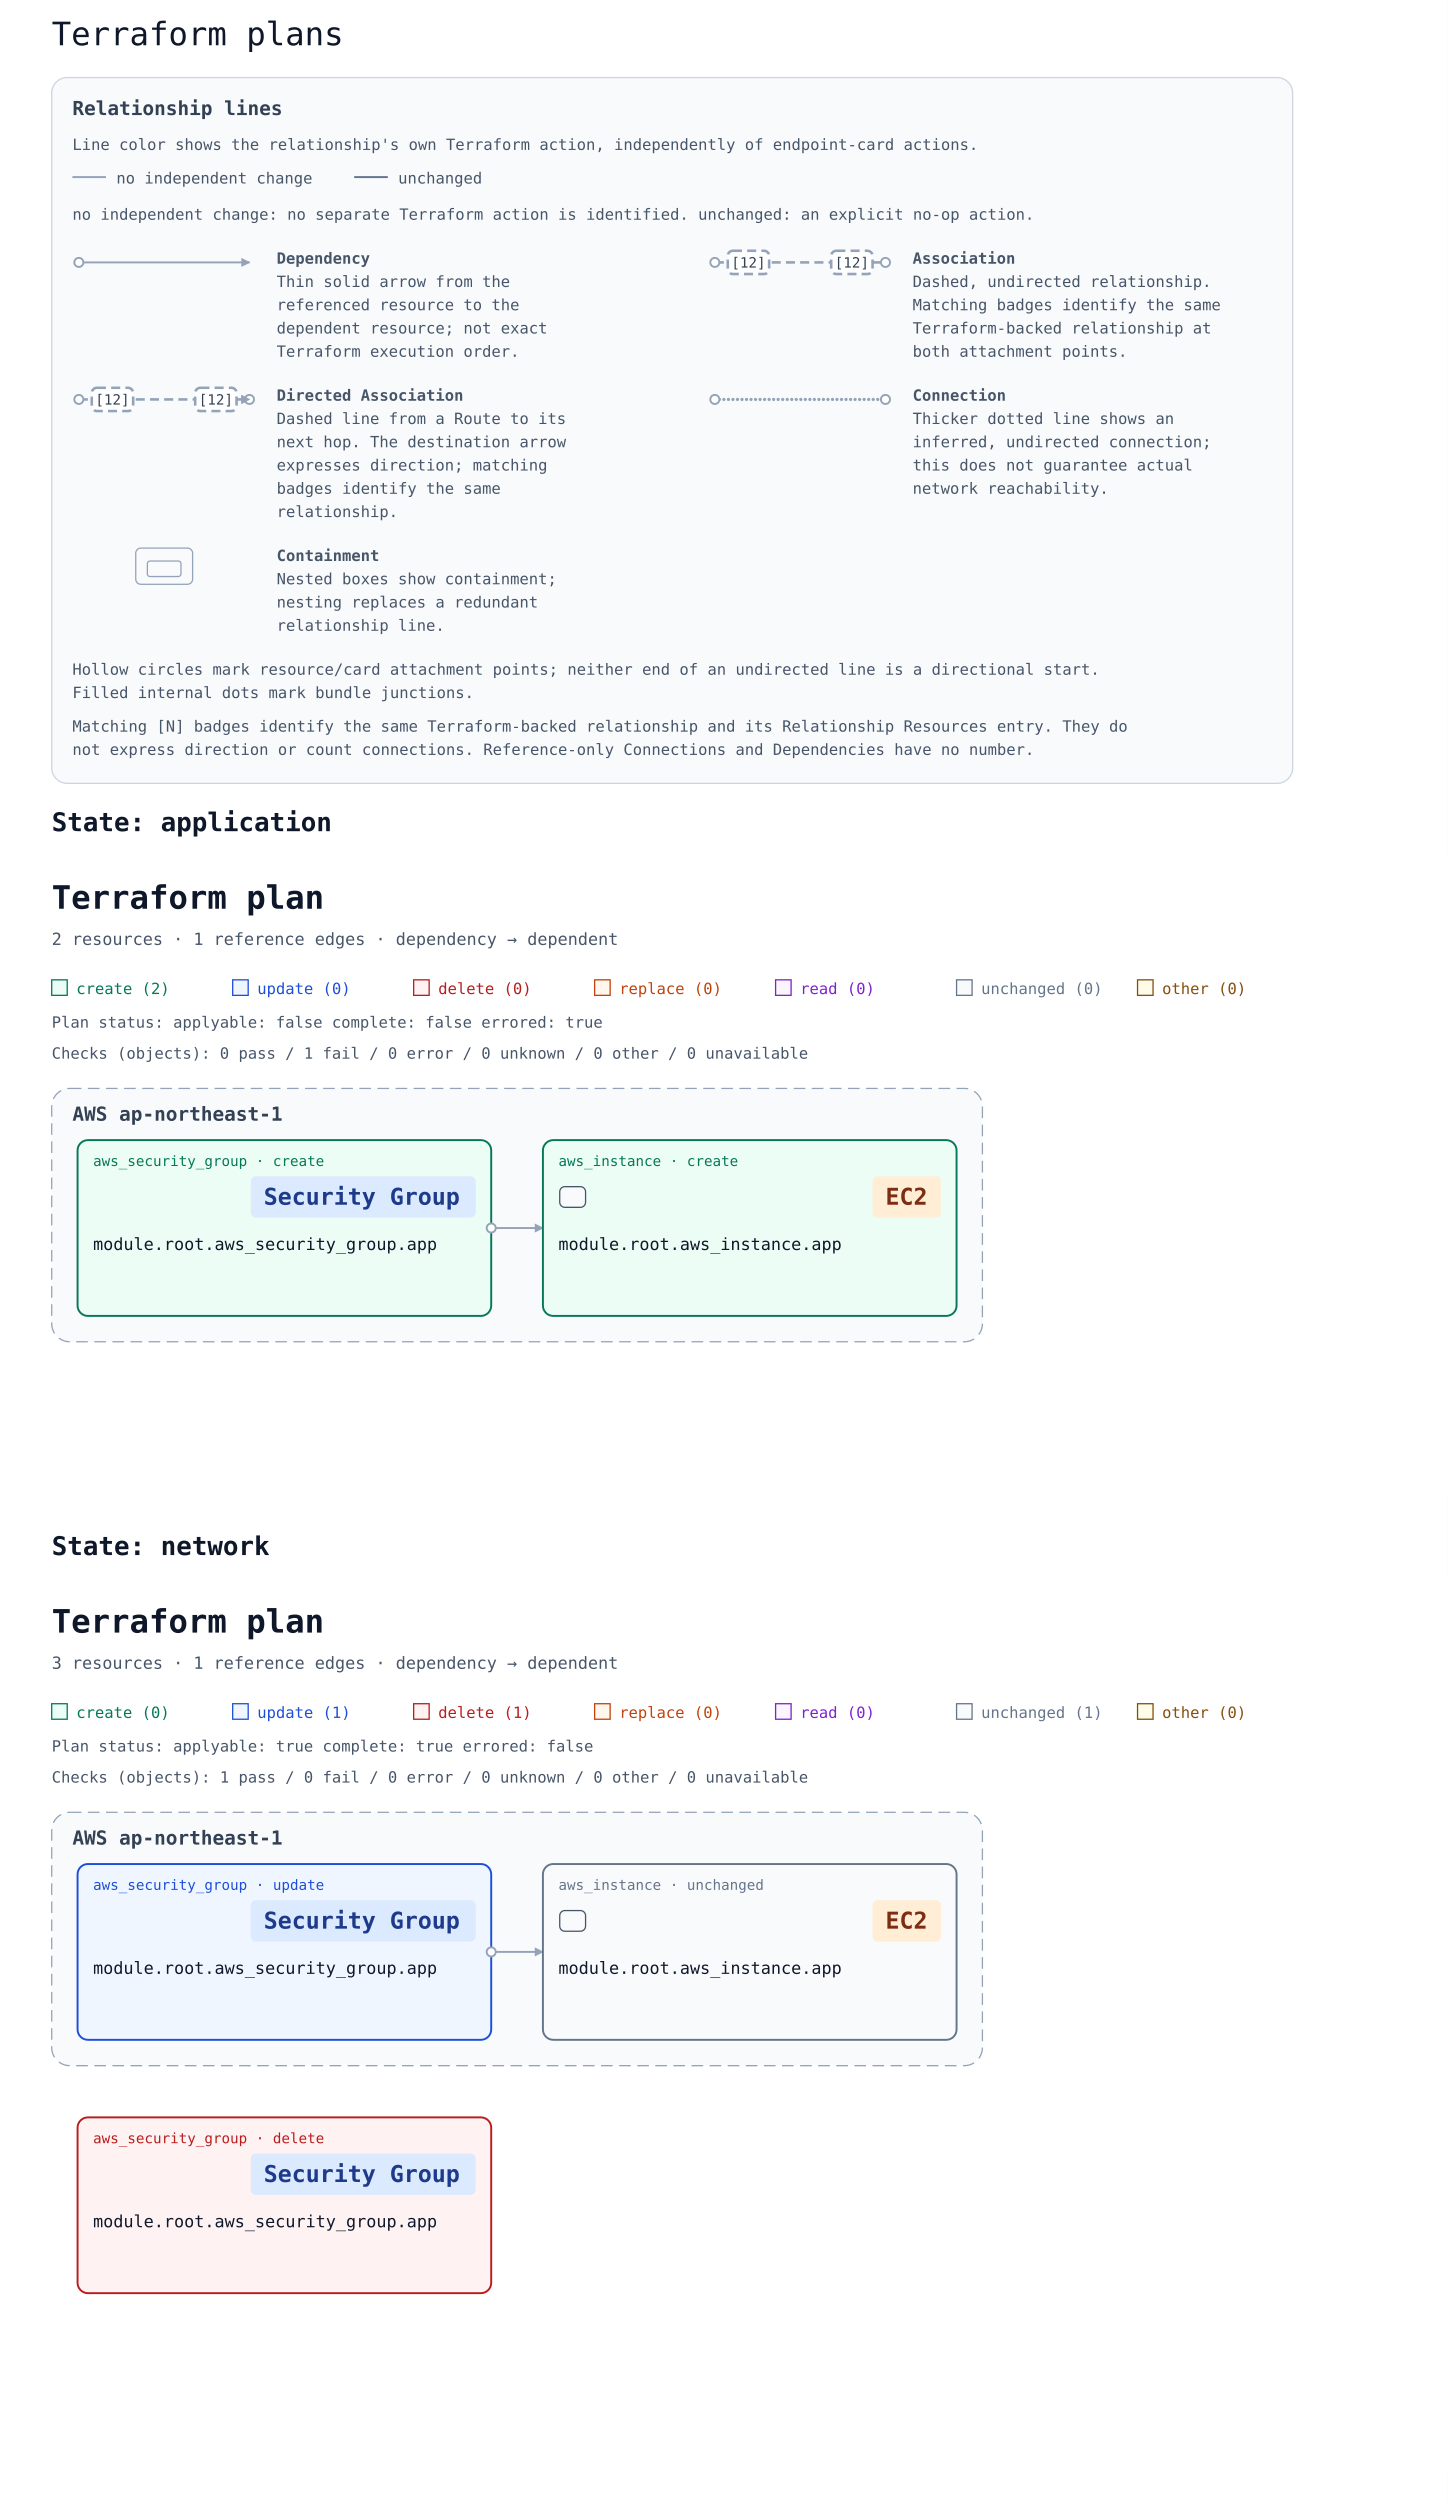
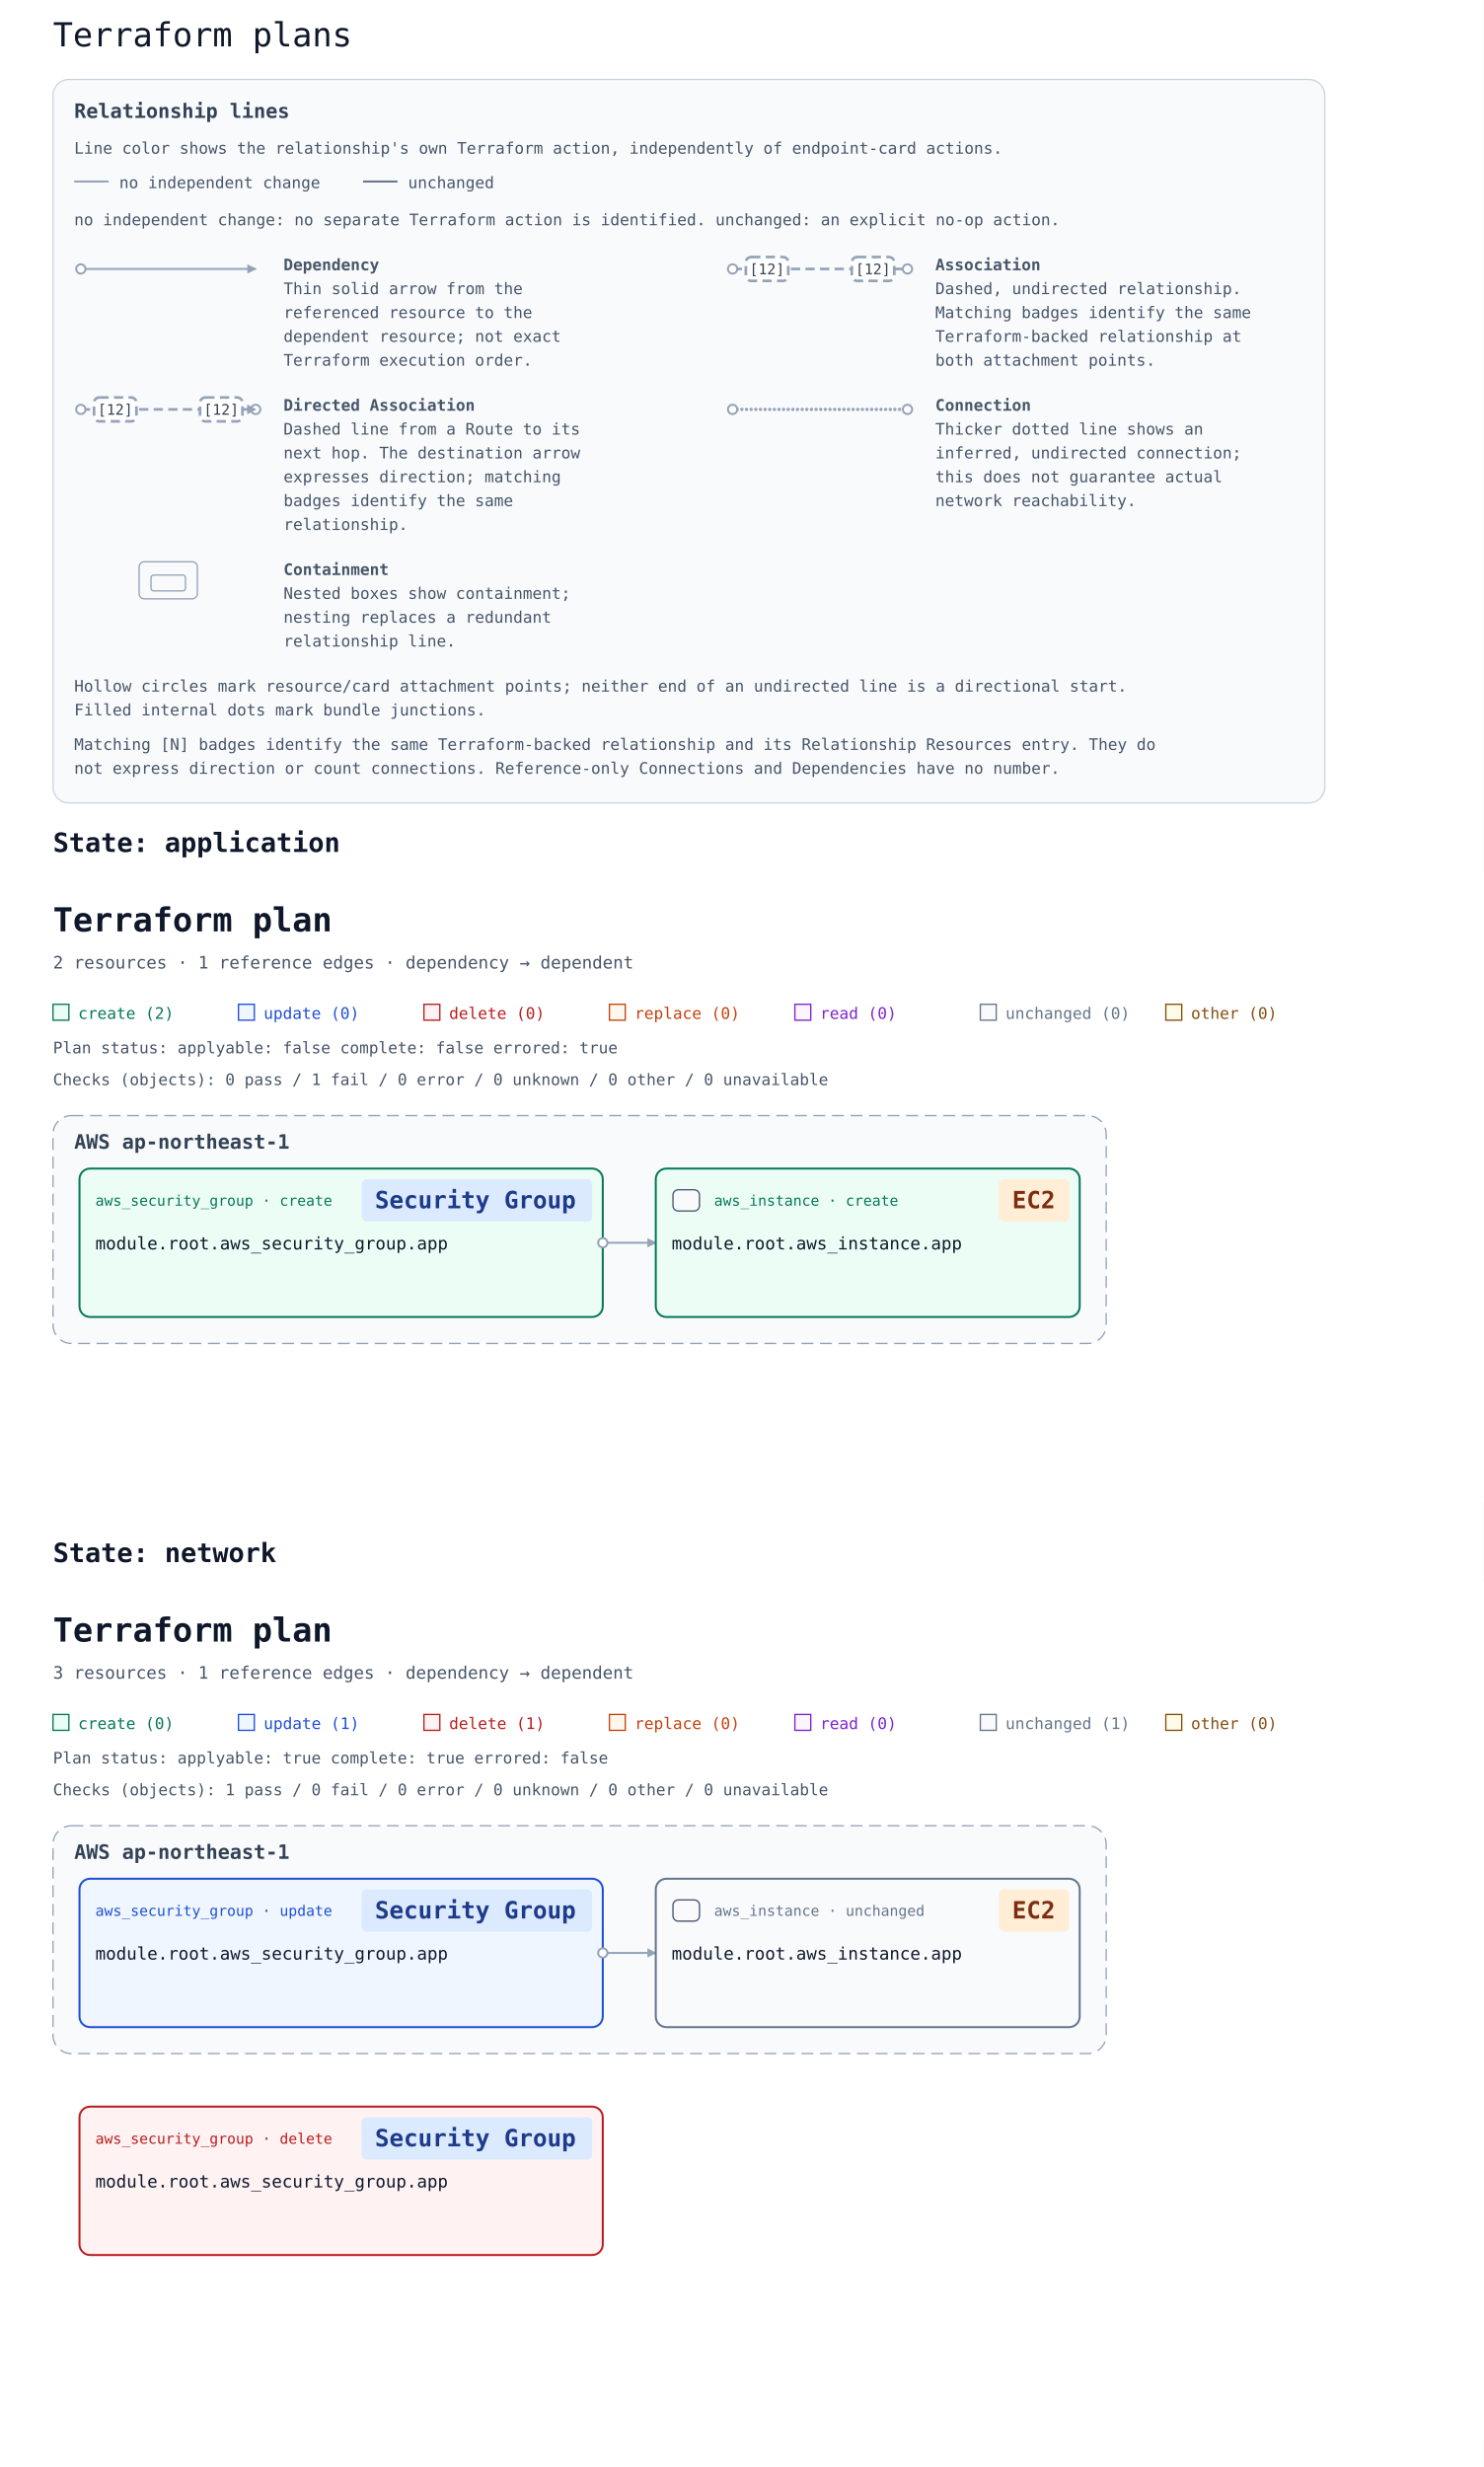
- <svg xmlns="http://www.w3.org/2000/svg" width="1120" height="1934" viewBox="0 0 1120 1934" font-family="ui-monospace, Consolas, monospace" role="img" aria-labelledby="multi-title multi-description">
+ <svg xmlns="http://www.w3.org/2000/svg" width="1120" height="1862" viewBox="0 0 1120 1862" font-family="ui-monospace, Consolas, monospace" role="img" aria-labelledby="multi-title multi-description">
  <rect width="100%" height="100%" fill="#ffffff" />
  <text x="40" y="35" font-family="ui-monospace, Consolas, monospace" font-size="25" fill="#0f172a">Terraform plans</text>
  <defs>
    <marker id="arrow" viewBox="0 0 10 10" refX="9" refY="5" markerWidth="7" markerHeight="7" markerUnits="userSpaceOnUse" orient="auto-start-reverse">
      <path d="M 0 0 L 10 5 L 0 10 z" fill="#94a3b8" />
    </marker>
  </defs>
  <g id="relationship-legend" font-size="12" fill="#475569" transform="translate(40 60)">
    <rect width="960" height="546" rx="12" fill="#f8fafc" stroke="#cbd5e1" />
    <text x="16" y="29" font-size="15" font-weight="700" fill="#334155">Relationship lines</text>
    <text x="16" y="56">Line color shows the relationship's own Terraform action, independently of endpoint-card actions.</text>
    <path data-legend-action="none" d="M 16 77 H 42" fill="none" stroke="#94a3b8" stroke-width="1.5" />
    <text x="50" y="82">no independent change</text>
    <path data-legend-action="unchanged" d="M 234 77 H 260" fill="none" stroke="#64748b" stroke-width="1.5" />
    <text x="268" y="82">unchanged</text>
    <text x="16" y="110">no independent change: no separate Terraform action is identified. unchanged: an explicit no-op action.</text>
    <g data-legend-entry="dependency" transform="translate(0 132)">
      <g data-legend-sample="dependency">
        <path data-legend-kind="dependency" data-directionality="directed" d="M 21 11 H 153" fill="none" stroke="#94a3b8" stroke-width="1.5" marker-end="url(#arrow)" />
        <circle data-legend-endpoint="source" cx="21" cy="11" r="3.5" fill="#ffffff" stroke="#94a3b8" stroke-width="1.5" />
      </g>
      <text x="174" y="12" font-weight="700">Dependency</text>
      <text x="174" y="30">Thin solid arrow from the</text>
      <text x="174" y="48">referenced resource to the</text>
      <text x="174" y="66">dependent resource; not exact</text>
      <text x="174" y="84">Terraform execution order.</text>
    </g>
    <g data-legend-entry="association" transform="translate(492 132)">
      <g data-legend-sample="association">
        <path data-legend-kind="association" data-directionality="undirected" d="M 21 11 H 153" fill="none" stroke="#94a3b8" stroke-width="2" stroke-dasharray="7 4" />
        <circle data-legend-endpoint="source" cx="21" cy="11" r="3.5" fill="#ffffff" stroke="#94a3b8" stroke-width="1.5" />
        <circle data-legend-endpoint="target" cx="153" cy="11" r="3.5" fill="#ffffff" stroke="#94a3b8" stroke-width="1.5" />
        <g data-legend-badge="source">
          <rect x="31" y="2" width="32" height="18" rx="4" fill="#ffffff" stroke="#94a3b8" stroke-width="2" stroke-dasharray="7 4" />
          <text x="47" y="15" text-anchor="middle" font-size="11" fill="#334155">[12]</text>
        </g>
        <g data-legend-badge="target">
          <rect x="111" y="2" width="32" height="18" rx="4" fill="#ffffff" stroke="#94a3b8" stroke-width="2" stroke-dasharray="7 4" />
          <text x="127" y="15" text-anchor="middle" font-size="11" fill="#334155">[12]</text>
        </g>
      </g>
      <text x="174" y="12" font-weight="700">Association</text>
      <text x="174" y="30">Dashed, undirected relationship.</text>
      <text x="174" y="48">Matching badges identify the same</text>
      <text x="174" y="66">Terraform-backed relationship at</text>
      <text x="174" y="84">both attachment points.</text>
    </g>
    <g data-legend-entry="directed-association" transform="translate(0 238)">
      <g data-legend-sample="directed-association">
        <path data-legend-kind="directed-association" data-directionality="directed" d="M 21 11 H 153" fill="none" stroke="#94a3b8" stroke-width="2" stroke-dasharray="7 4" marker-end="url(#arrow)" />
        <circle data-legend-endpoint="source" cx="21" cy="11" r="3.5" fill="#ffffff" stroke="#94a3b8" stroke-width="1.5" />
        <circle data-legend-endpoint="target" cx="153" cy="11" r="3.5" fill="#ffffff" stroke="#94a3b8" stroke-width="1.5" />
        <path data-legend-arrow="true" d="M 146.7 7.5 L 153.7 11 L 146.7 14.5 Z" fill="#94a3b8" />
        <g data-legend-badge="source">
          <rect x="31" y="2" width="32" height="18" rx="4" fill="#ffffff" stroke="#94a3b8" stroke-width="2" stroke-dasharray="7 4" />
          <text x="47" y="15" text-anchor="middle" font-size="11" fill="#334155">[12]</text>
        </g>
        <g data-legend-badge="target">
          <rect x="111" y="2" width="32" height="18" rx="4" fill="#ffffff" stroke="#94a3b8" stroke-width="2" stroke-dasharray="7 4" />
          <text x="127" y="15" text-anchor="middle" font-size="11" fill="#334155">[12]</text>
        </g>
      </g>
      <text x="174" y="12" font-weight="700">Directed Association</text>
      <text x="174" y="30">Dashed line from a Route to its</text>
      <text x="174" y="48">next hop. The destination arrow</text>
      <text x="174" y="66">expresses direction; matching</text>
      <text x="174" y="84">badges identify the same</text>
      <text x="174" y="102">relationship.</text>
    </g>
    <g data-legend-entry="connection" transform="translate(492 238)">
      <g data-legend-sample="connection">
        <path data-legend-kind="connection" data-directionality="undirected" d="M 21 11 H 153" fill="none" stroke="#94a3b8" stroke-width="2.5" stroke-dasharray="0 3.5" stroke-linecap="round" />
        <circle data-legend-endpoint="source" cx="21" cy="11" r="3.5" fill="#ffffff" stroke="#94a3b8" stroke-width="1.5" />
        <circle data-legend-endpoint="target" cx="153" cy="11" r="3.5" fill="#ffffff" stroke="#94a3b8" stroke-width="1.5" />
      </g>
      <text x="174" y="12" font-weight="700">Connection</text>
      <text x="174" y="30">Thicker dotted line shows an</text>
      <text x="174" y="48">inferred, undirected connection;</text>
      <text x="174" y="66">this does not guarantee actual</text>
      <text x="174" y="84">network reachability.</text>
    </g>
    <g data-legend-entry="containment" transform="translate(0 362)">
      <g data-legend-sample="containment">
        <g data-legend-kind="containment" fill="none" stroke="#94a3b8">
          <rect x="65" y="2" width="44" height="28" rx="4" />
          <rect x="74" y="12" width="26" height="12" rx="2" />
        </g>
      </g>
      <text x="174" y="12" font-weight="700">Containment</text>
      <text x="174" y="30">Nested boxes show containment;</text>
      <text x="174" y="48">nesting replaces a redundant</text>
      <text x="174" y="66">relationship line.</text>
    </g>
    <text x="16" y="462">Hollow circles mark resource/card attachment points; neither end of an undirected line is a directional start.</text>
    <text x="16" y="480">Filled internal dots mark bundle junctions.</text>
    <text x="16" y="506">Matching [N] badges identify the same Terraform-backed relationship and its Relationship Resources entry. They do</text>
    <text x="16" y="524">not express direction or count connections. Reference-only Connections and Dependencies have no number.</text>
  </g>
  <g id="state-6170706c69636174696f6e-state" data-state-id="application">
    <text x="40" y="643" font-family="ui-monospace, Consolas, monospace" font-size="20" font-weight="700" fill="#0f172a">State: application</text>
-     <svg y="658" width="1120" height="500" viewBox="0 0 1120 500" role="img" aria-labelledby="state-6170706c69636174696f6e-title state-6170706c69636174696f6e-description">
+     <svg y="658" width="1120" height="476" viewBox="0 0 1120 476" role="img" aria-labelledby="state-6170706c69636174696f6e-title state-6170706c69636174696f6e-description">
      <defs>
        <marker id="state-6170706c69636174696f6e-arrow" viewBox="0 0 10 10" refX="9" refY="5" markerWidth="7" markerHeight="7" markerUnits="userSpaceOnUse" orient="auto-start-reverse">
          <path d="M 0 0 L 10 5 L 0 10 z" fill="#94a3b8" />
        </marker>
      </defs>
      <rect width="100%" height="100%" fill="#ffffff" />
      <g font-family="ui-monospace, SFMono-Regular, Consolas, monospace">
        <text x="40" y="45" font-size="25" font-weight="700" fill="#0f172a">Terraform plan</text>
        <text x="40" y="73" font-size="13" fill="#475569">2 resources · 1 reference edges · dependency → dependent</text>
        <rect x="40" y="100" width="12" height="12" fill="#ecfdf5" stroke="#047857" />
        <text x="59" y="111" font-size="12" fill="#047857">create (2)</text>
        <rect x="180" y="100" width="12" height="12" fill="#eff6ff" stroke="#1d4ed8" />
        <text x="199" y="111" font-size="12" fill="#1d4ed8">update (0)</text>
        <rect x="320" y="100" width="12" height="12" fill="#fef2f2" stroke="#b91c1c" />
        <text x="339" y="111" font-size="12" fill="#b91c1c">delete (0)</text>
        <rect x="460" y="100" width="12" height="12" fill="#fff7ed" stroke="#c2410c" />
        <text x="479" y="111" font-size="12" fill="#c2410c">replace (0)</text>
        <rect x="600" y="100" width="12" height="12" fill="#faf5ff" stroke="#7e22ce" />
        <text x="619" y="111" font-size="12" fill="#7e22ce">read (0)</text>
        <rect x="740" y="100" width="12" height="12" fill="#f8fafc" stroke="#64748b" />
        <text x="759" y="111" font-size="12" fill="#64748b">unchanged (0)</text>
        <rect x="880" y="100" width="12" height="12" fill="#fefce8" stroke="#854d0e" />
        <text x="899" y="111" font-size="12" fill="#854d0e">other (0)</text>
        <g id="state-6170706c69636174696f6e-plan-status" data-plan-applyable="false" data-plan-complete="false" data-plan-errored="true">
          <text x="40" y="137" font-size="12" fill="#475569">Plan status: applyable: false complete: false errored: true</text>
        </g>
        <g id="state-6170706c69636174696f6e-plan-checks">
          <text x="40" y="161" font-size="12" fill="#475569">Checks (objects): 0 pass / 1 fail / 0 error / 0 unknown / 0 other / 0 unavailable</text>
        </g>
        <g transform="translate(0 24)">
          <g data-architecture="true" transform="translate(0 0)">
            <g data-deployment-scope="true" data-scope-provider="AWS" data-region="ap-northeast-1">
-               <rect x="40" y="160" width="720" height="196" rx="14" fill="#f8fafc" stroke="#94a3b8" stroke-dasharray="9 5" />
+               <rect x="40" y="160" width="795" height="172" rx="14" fill="#f8fafc" stroke="#94a3b8" stroke-dasharray="9 5" />
              <text x="56" y="185" font-size="15" font-weight="700" fill="#334155">AWS ap-northeast-1</text>
            </g>
-             <path d="M 380 268 L 420 268 " data-edge-kind="dependency" data-directionality="directed" data-source="state-6170706c69636174696f6e-resource-6177735f73656375726974795f67726f75702e617070-current" data-target="state-6170706c69636174696f6e-resource-6177735f696e7374616e63652e617070-current" fill="none" stroke="#94a3b8" stroke-width="1.5" stroke-linejoin="round" marker-end="url(#state-6170706c69636174696f6e-arrow)" />
+             <path d="M 455 256 L 495 256 " data-edge-kind="dependency" data-directionality="directed" data-source="state-6170706c69636174696f6e-resource-6177735f73656375726974795f67726f75702e617070-current" data-target="state-6170706c69636174696f6e-resource-6177735f696e7374616e63652e617070-current" fill="none" stroke="#94a3b8" stroke-width="1.5" stroke-linejoin="round" marker-end="url(#state-6170706c69636174696f6e-arrow)" />
            <g id="state-6170706c69636174696f6e-resource-6177735f696e7374616e63652e617070-current" data-architecture-id="terraform:6177735f696e7374616e63652e617070-current" data-qualified-address="module.root.aws_instance.app" data-terraform-address="aws_instance.app">
-               <rect x="420" y="200" width="320" height="136" rx="8" fill="#ecfdf5" stroke="#047857" stroke-width="1.5" data-mode="managed" />
-               <text x="432" y="220" font-size="11" fill="#047857">aws_instance · create</text>
-               <rect data-service-badge="true" data-service-category="compute" data-service-full-name="Amazon EC2" data-display-name="EC2" x="675" y="228" width="53" height="32" rx="4" fill="#ffedd5" />
-               <text data-service-name="true" x="685" y="250" font-size="18" font-weight="700" fill="#7c2d12" xml:space="preserve">EC2</text>
-               <g data-role-shape="execution" transform="translate(432 235)" role="img" aria-label="Visual role: execution" pointer-events="none" fill="#f8fafc" stroke="#475569" stroke-width="1">
+               <rect x="495" y="200" width="320" height="112" rx="8" fill="#ecfdf5" stroke="#047857" stroke-width="1.5" data-mode="managed" />
+               <text x="539" y="228" font-size="11" fill="#047857">aws_instance · create</text>
+               <rect data-service-badge="true" data-service-category="compute" data-service-full-name="Amazon EC2" data-display-name="EC2" x="754" y="208" width="53" height="32" rx="4" fill="#ffedd5" />
+               <text data-service-name="true" x="764" y="230" font-size="18" font-weight="700" fill="#7c2d12" xml:space="preserve">EC2</text>
+               <g data-role-shape="execution" transform="translate(507 215)" role="img" aria-label="Visual role: execution" pointer-events="none" fill="#f8fafc" stroke="#475569" stroke-width="1">
                <rect x="1" y="1" width="20" height="16" rx="4" />
              </g>
-               <text x="432" y="285" font-size="13" fill="#0f172a" xml:space="preserve">module.root.aws_instance.app</text>
+               <text x="507" y="261" font-size="13" fill="#0f172a" xml:space="preserve">module.root.aws_instance.app</text>
            </g>
            <g id="state-6170706c69636174696f6e-resource-6177735f73656375726974795f67726f75702e617070-current" data-architecture-id="terraform:6177735f73656375726974795f67726f75702e617070-current" data-qualified-address="module.root.aws_security_group.app" data-terraform-address="aws_security_group.app">
-               <rect x="60" y="200" width="320" height="136" rx="8" fill="#ecfdf5" stroke="#047857" stroke-width="1.5" data-mode="managed" />
-               <text x="72" y="220" font-size="11" fill="#047857">aws_security_group · create</text>
-               <rect data-service-badge="true" data-service-category="network" data-service-full-name="Amazon VPC" data-display-name="Security Group" x="194" y="228" width="174" height="32" rx="4" fill="#dbeafe" />
-               <text data-service-name="true" x="204" y="250" font-size="18" font-weight="700" fill="#1e3a8a" xml:space="preserve">Security Group</text>
-               <text x="72" y="285" font-size="13" fill="#0f172a" xml:space="preserve">module.root.aws_security_group.app</text>
-               <text x="72" y="324" font-size="10" fill="#64748b" data-role="policy" />
+               <rect x="60" y="200" width="395" height="112" rx="8" fill="#ecfdf5" stroke="#047857" stroke-width="1.5" data-mode="managed" />
+               <text x="72" y="228" font-size="11" fill="#047857">aws_security_group · create</text>
+               <rect data-service-badge="true" data-service-category="network" data-service-full-name="Amazon VPC" data-display-name="Security Group" x="273" y="208" width="174" height="32" rx="4" fill="#dbeafe" />
+               <text data-service-name="true" x="283" y="230" font-size="18" font-weight="700" fill="#1e3a8a" xml:space="preserve">Security Group</text>
+               <text x="72" y="261" font-size="13" fill="#0f172a" xml:space="preserve">module.root.aws_security_group.app</text>
+               <text x="72" y="300" font-size="10" fill="#64748b" data-role="policy" />
            </g>
            <g data-endpoints="true" data-source="state-6170706c69636174696f6e-resource-6177735f73656375726974795f67726f75702e617070-current" data-target="state-6170706c69636174696f6e-resource-6177735f696e7374616e63652e617070-current" aria-hidden="true">
-               <circle data-endpoint="source" cx="380" cy="268" r="3.5" fill="#ffffff" stroke="#94a3b8" stroke-width="1.5" />
+               <circle data-endpoint="source" cx="455" cy="256" r="3.5" fill="#ffffff" stroke="#94a3b8" stroke-width="1.5" />
            </g>
          </g>
        </g>
      </g>
    </svg>
  </g>
  <g id="state-6e6574776f726b-state" data-state-id="network">
-     <text x="40" y="1203" font-family="ui-monospace, Consolas, monospace" font-size="20" font-weight="700" fill="#0f172a">State: network</text>
-     <svg y="1218" width="1120" height="696" viewBox="0 0 1120 696" role="img" aria-labelledby="state-6e6574776f726b-title state-6e6574776f726b-description">
+     <text x="40" y="1179" font-family="ui-monospace, Consolas, monospace" font-size="20" font-weight="700" fill="#0f172a">State: network</text>
+     <svg y="1194" width="1120" height="648" viewBox="0 0 1120 648" role="img" aria-labelledby="state-6e6574776f726b-title state-6e6574776f726b-description">
      <defs>
        <marker id="state-6e6574776f726b-arrow" viewBox="0 0 10 10" refX="9" refY="5" markerWidth="7" markerHeight="7" markerUnits="userSpaceOnUse" orient="auto-start-reverse">
          <path d="M 0 0 L 10 5 L 0 10 z" fill="#94a3b8" />
        </marker>
      </defs>
      <rect width="100%" height="100%" fill="#ffffff" />
      <g font-family="ui-monospace, SFMono-Regular, Consolas, monospace">
        <text x="40" y="45" font-size="25" font-weight="700" fill="#0f172a">Terraform plan</text>
        <text x="40" y="73" font-size="13" fill="#475569">3 resources · 1 reference edges · dependency → dependent</text>
        <rect x="40" y="100" width="12" height="12" fill="#ecfdf5" stroke="#047857" />
        <text x="59" y="111" font-size="12" fill="#047857">create (0)</text>
        <rect x="180" y="100" width="12" height="12" fill="#eff6ff" stroke="#1d4ed8" />
        <text x="199" y="111" font-size="12" fill="#1d4ed8">update (1)</text>
        <rect x="320" y="100" width="12" height="12" fill="#fef2f2" stroke="#b91c1c" />
        <text x="339" y="111" font-size="12" fill="#b91c1c">delete (1)</text>
        <rect x="460" y="100" width="12" height="12" fill="#fff7ed" stroke="#c2410c" />
        <text x="479" y="111" font-size="12" fill="#c2410c">replace (0)</text>
        <rect x="600" y="100" width="12" height="12" fill="#faf5ff" stroke="#7e22ce" />
        <text x="619" y="111" font-size="12" fill="#7e22ce">read (0)</text>
        <rect x="740" y="100" width="12" height="12" fill="#f8fafc" stroke="#64748b" />
        <text x="759" y="111" font-size="12" fill="#64748b">unchanged (1)</text>
        <rect x="880" y="100" width="12" height="12" fill="#fefce8" stroke="#854d0e" />
        <text x="899" y="111" font-size="12" fill="#854d0e">other (0)</text>
        <g id="state-6e6574776f726b-plan-status" data-plan-applyable="true" data-plan-complete="true" data-plan-errored="false">
          <text x="40" y="137" font-size="12" fill="#475569">Plan status: applyable: true complete: true errored: false</text>
        </g>
        <g id="state-6e6574776f726b-plan-checks">
          <text x="40" y="161" font-size="12" fill="#475569">Checks (objects): 1 pass / 0 fail / 0 error / 0 unknown / 0 other / 0 unavailable</text>
        </g>
        <g transform="translate(0 24)">
          <g data-architecture="true" transform="translate(0 0)">
            <g data-deployment-scope="true" data-scope-provider="AWS" data-region="ap-northeast-1">
-               <rect x="40" y="160" width="720" height="196" rx="14" fill="#f8fafc" stroke="#94a3b8" stroke-dasharray="9 5" />
+               <rect x="40" y="160" width="795" height="172" rx="14" fill="#f8fafc" stroke="#94a3b8" stroke-dasharray="9 5" />
              <text x="56" y="185" font-size="15" font-weight="700" fill="#334155">AWS ap-northeast-1</text>
            </g>
-             <path d="M 380 268 L 420 268 " data-edge-kind="dependency" data-directionality="directed" data-source="state-6e6574776f726b-resource-6177735f73656375726974795f67726f75702e617070-current" data-target="state-6e6574776f726b-resource-6177735f696e7374616e63652e617070-current" fill="none" stroke="#94a3b8" stroke-width="1.5" stroke-linejoin="round" marker-end="url(#state-6e6574776f726b-arrow)" />
+             <path d="M 455 256 L 495 256 " data-edge-kind="dependency" data-directionality="directed" data-source="state-6e6574776f726b-resource-6177735f73656375726974795f67726f75702e617070-current" data-target="state-6e6574776f726b-resource-6177735f696e7374616e63652e617070-current" fill="none" stroke="#94a3b8" stroke-width="1.5" stroke-linejoin="round" marker-end="url(#state-6e6574776f726b-arrow)" />
            <g id="state-6e6574776f726b-resource-6177735f696e7374616e63652e617070-current" data-architecture-id="terraform:6177735f696e7374616e63652e617070-current" data-qualified-address="module.root.aws_instance.app" data-terraform-address="aws_instance.app">
-               <rect x="420" y="200" width="320" height="136" rx="8" fill="#f8fafc" stroke="#64748b" stroke-width="1.5" data-mode="managed" />
-               <text x="432" y="220" font-size="11" fill="#64748b">aws_instance · unchanged</text>
-               <rect data-service-badge="true" data-service-category="compute" data-service-full-name="Amazon EC2" data-display-name="EC2" x="675" y="228" width="53" height="32" rx="4" fill="#ffedd5" />
-               <text data-service-name="true" x="685" y="250" font-size="18" font-weight="700" fill="#7c2d12" xml:space="preserve">EC2</text>
-               <g data-role-shape="execution" transform="translate(432 235)" role="img" aria-label="Visual role: execution" pointer-events="none" fill="#f8fafc" stroke="#475569" stroke-width="1">
+               <rect x="495" y="200" width="320" height="112" rx="8" fill="#f8fafc" stroke="#64748b" stroke-width="1.5" data-mode="managed" />
+               <text x="539" y="228" font-size="11" fill="#64748b">aws_instance · unchanged</text>
+               <rect data-service-badge="true" data-service-category="compute" data-service-full-name="Amazon EC2" data-display-name="EC2" x="754" y="208" width="53" height="32" rx="4" fill="#ffedd5" />
+               <text data-service-name="true" x="764" y="230" font-size="18" font-weight="700" fill="#7c2d12" xml:space="preserve">EC2</text>
+               <g data-role-shape="execution" transform="translate(507 215)" role="img" aria-label="Visual role: execution" pointer-events="none" fill="#f8fafc" stroke="#475569" stroke-width="1">
                <rect x="1" y="1" width="20" height="16" rx="4" />
              </g>
-               <text x="432" y="285" font-size="13" fill="#0f172a" xml:space="preserve">module.root.aws_instance.app</text>
+               <text x="507" y="261" font-size="13" fill="#0f172a" xml:space="preserve">module.root.aws_instance.app</text>
            </g>
            <g id="state-6e6574776f726b-resource-6177735f73656375726974795f67726f75702e617070-current" data-architecture-id="terraform:6177735f73656375726974795f67726f75702e617070-current" data-qualified-address="module.root.aws_security_group.app" data-terraform-address="aws_security_group.app">
-               <rect x="60" y="200" width="320" height="136" rx="8" fill="#eff6ff" stroke="#1d4ed8" stroke-width="1.5" data-mode="managed" />
-               <text x="72" y="220" font-size="11" fill="#1d4ed8">aws_security_group · update</text>
-               <rect data-service-badge="true" data-service-category="network" data-service-full-name="Amazon VPC" data-display-name="Security Group" x="194" y="228" width="174" height="32" rx="4" fill="#dbeafe" />
-               <text data-service-name="true" x="204" y="250" font-size="18" font-weight="700" fill="#1e3a8a" xml:space="preserve">Security Group</text>
-               <text x="72" y="285" font-size="13" fill="#0f172a" xml:space="preserve">module.root.aws_security_group.app</text>
-               <text x="72" y="324" font-size="10" fill="#64748b" data-role="policy" />
+               <rect x="60" y="200" width="395" height="112" rx="8" fill="#eff6ff" stroke="#1d4ed8" stroke-width="1.5" data-mode="managed" />
+               <text x="72" y="228" font-size="11" fill="#1d4ed8">aws_security_group · update</text>
+               <rect data-service-badge="true" data-service-category="network" data-service-full-name="Amazon VPC" data-display-name="Security Group" x="273" y="208" width="174" height="32" rx="4" fill="#dbeafe" />
+               <text data-service-name="true" x="283" y="230" font-size="18" font-weight="700" fill="#1e3a8a" xml:space="preserve">Security Group</text>
+               <text x="72" y="261" font-size="13" fill="#0f172a" xml:space="preserve">module.root.aws_security_group.app</text>
+               <text x="72" y="300" font-size="10" fill="#64748b" data-role="policy" />
            </g>
            <g id="state-6e6574776f726b-resource-6177735f73656375726974795f67726f75702e617070-deposed-6f6c64" data-architecture-id="terraform:6177735f73656375726974795f67726f75702e617070-deposed-6f6c64" data-qualified-address="module.root.aws_security_group.app" data-terraform-address="aws_security_group.app" data-deposed-key="old">
-               <rect x="60" y="396" width="320" height="136" rx="8" fill="#fef2f2" stroke="#b91c1c" stroke-width="1.5" data-mode="managed" />
-               <text x="72" y="416" font-size="11" fill="#b91c1c">aws_security_group · delete</text>
-               <rect data-service-badge="true" data-service-category="network" data-service-full-name="Amazon VPC" data-display-name="Security Group" x="194" y="424" width="174" height="32" rx="4" fill="#dbeafe" />
-               <text data-service-name="true" x="204" y="446" font-size="18" font-weight="700" fill="#1e3a8a" xml:space="preserve">Security Group</text>
-               <text x="72" y="481" font-size="13" fill="#0f172a" xml:space="preserve">module.root.aws_security_group.app</text>
-               <text x="72" y="520" font-size="10" fill="#64748b" data-role="policy" />
+               <rect x="60" y="372" width="395" height="112" rx="8" fill="#fef2f2" stroke="#b91c1c" stroke-width="1.5" data-mode="managed" />
+               <text x="72" y="400" font-size="11" fill="#b91c1c">aws_security_group · delete</text>
+               <rect data-service-badge="true" data-service-category="network" data-service-full-name="Amazon VPC" data-display-name="Security Group" x="273" y="380" width="174" height="32" rx="4" fill="#dbeafe" />
+               <text data-service-name="true" x="283" y="402" font-size="18" font-weight="700" fill="#1e3a8a" xml:space="preserve">Security Group</text>
+               <text x="72" y="433" font-size="13" fill="#0f172a" xml:space="preserve">module.root.aws_security_group.app</text>
+               <text x="72" y="472" font-size="10" fill="#64748b" data-role="policy" />
            </g>
            <g data-endpoints="true" data-source="state-6e6574776f726b-resource-6177735f73656375726974795f67726f75702e617070-current" data-target="state-6e6574776f726b-resource-6177735f696e7374616e63652e617070-current" aria-hidden="true">
-               <circle data-endpoint="source" cx="380" cy="268" r="3.5" fill="#ffffff" stroke="#94a3b8" stroke-width="1.5" />
+               <circle data-endpoint="source" cx="455" cy="256" r="3.5" fill="#ffffff" stroke="#94a3b8" stroke-width="1.5" />
            </g>
          </g>
        </g>
      </g>
    </svg>
  </g>
</svg>
